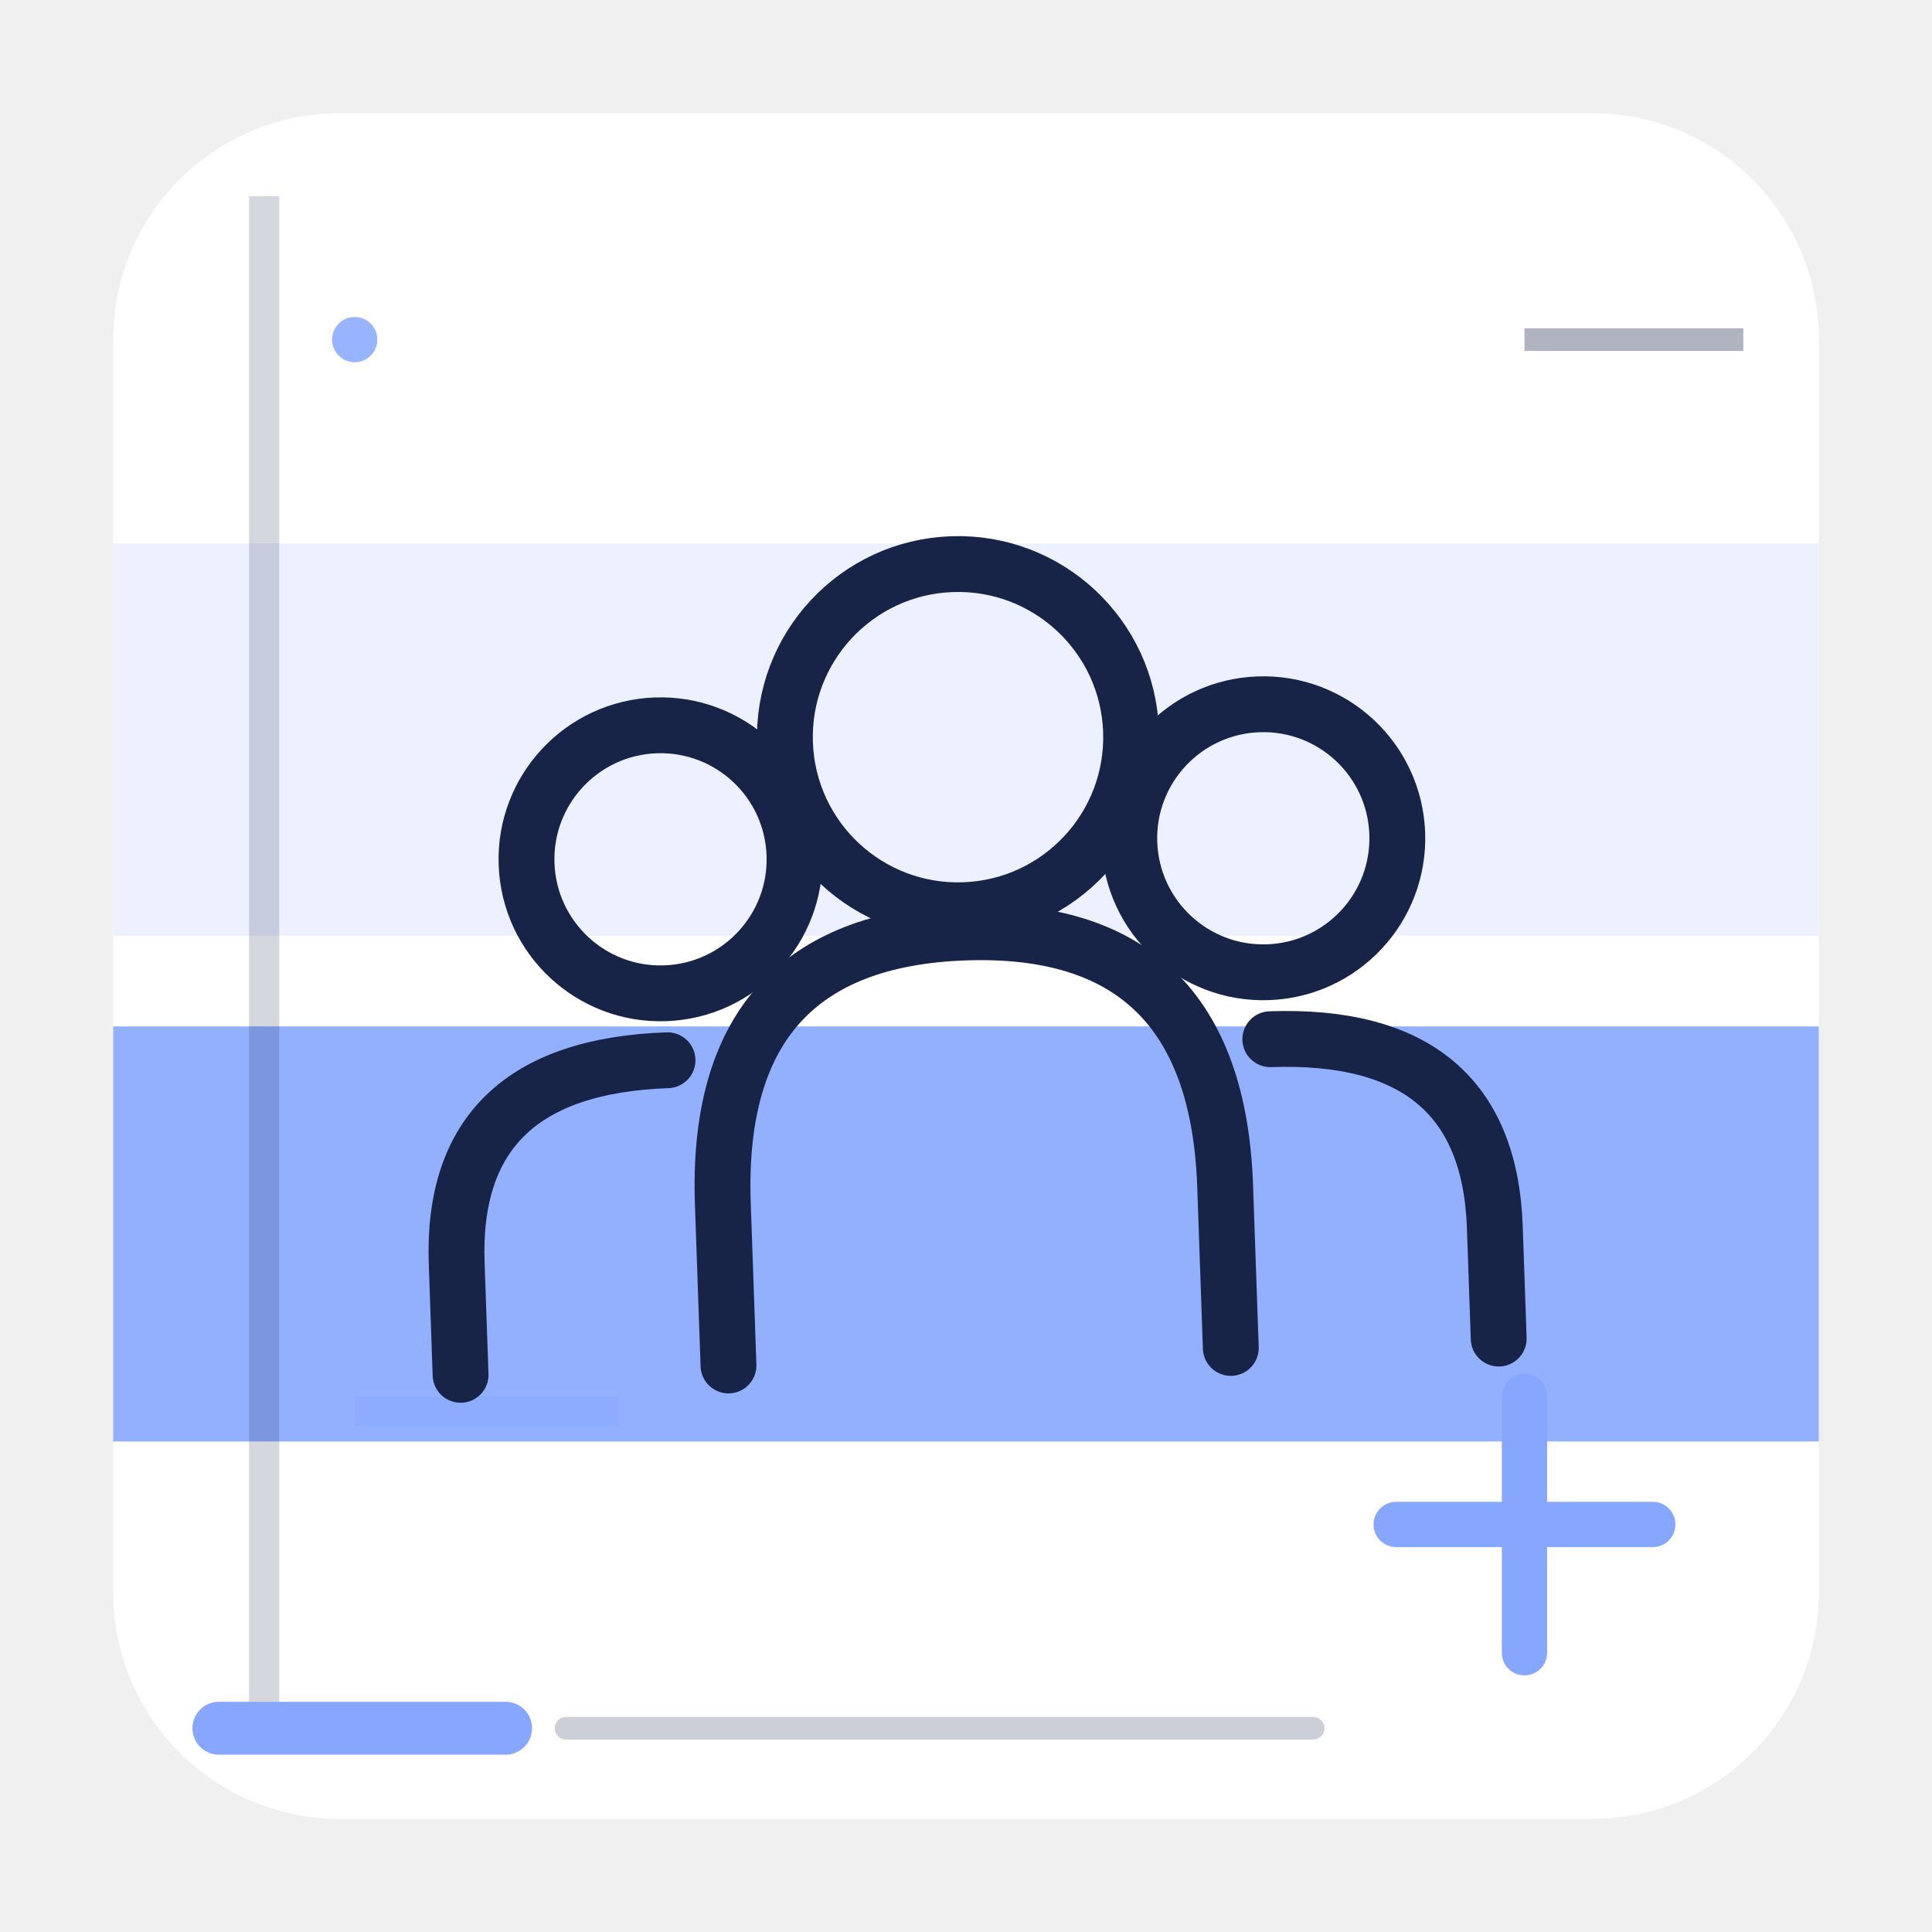
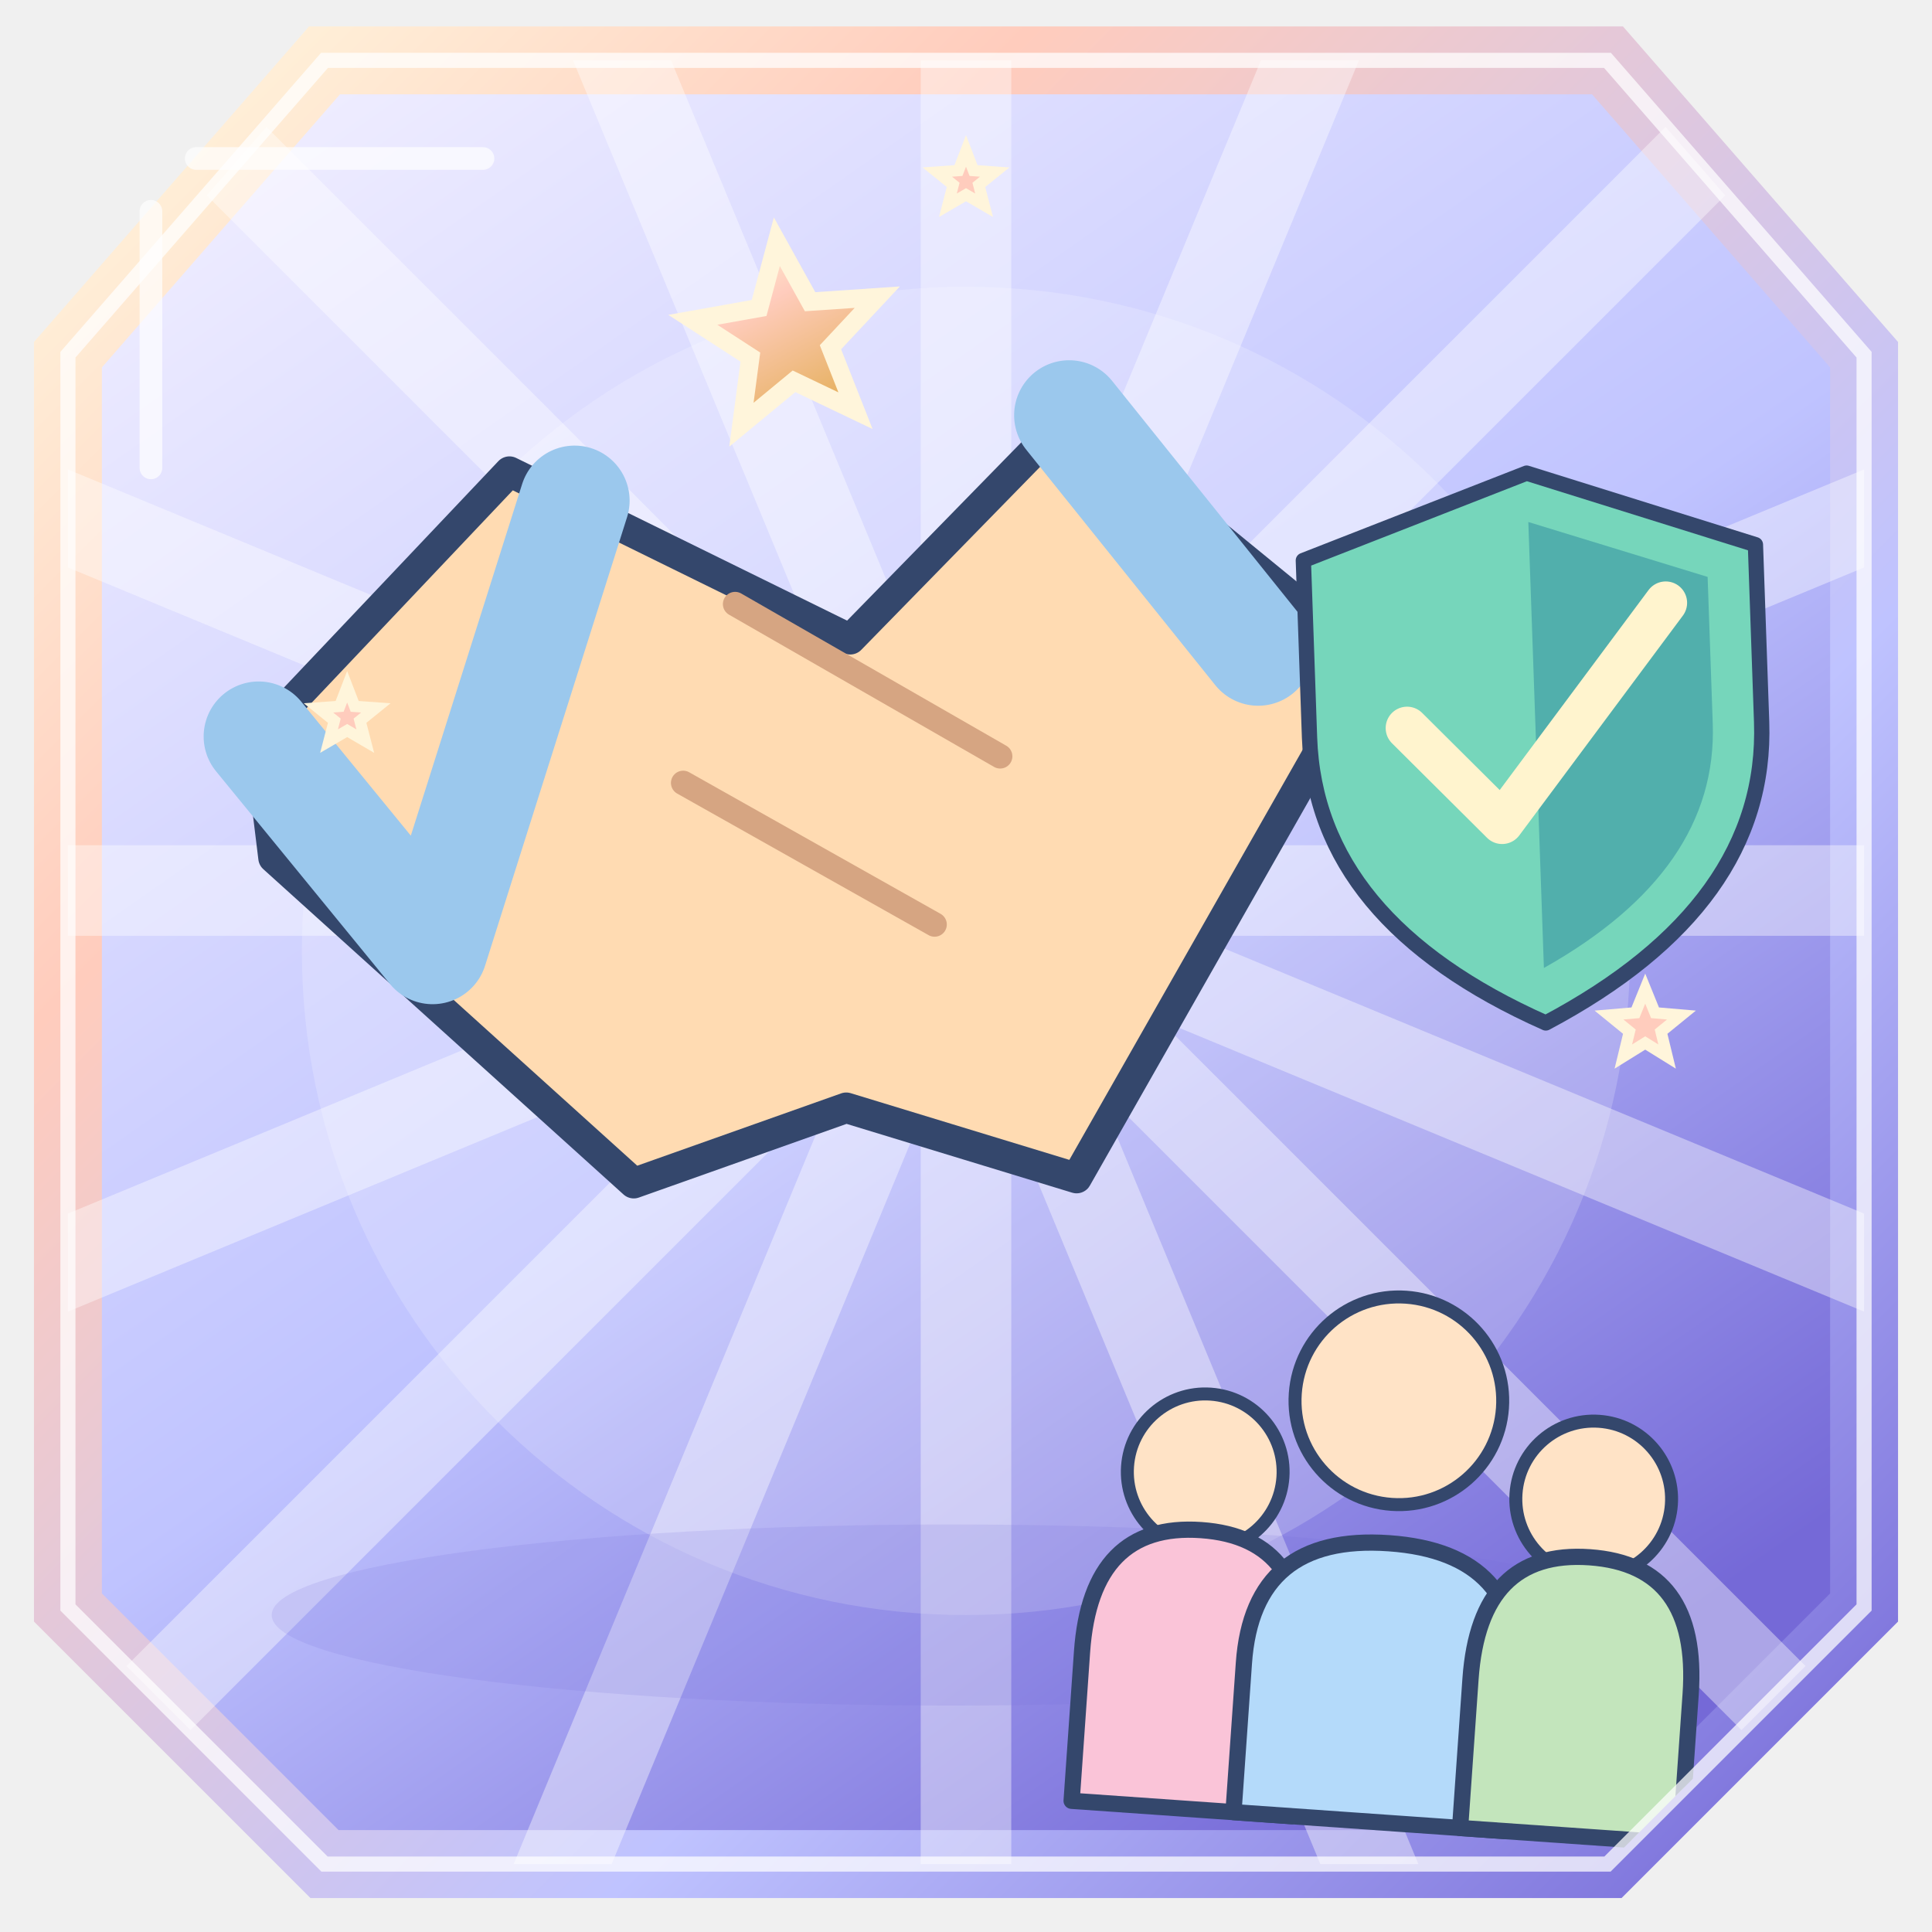
- <svg xmlns="http://www.w3.org/2000/svg" width="256" height="256" viewBox="0 0 256 256">
-   <rect x="15" y="15" width="226" height="226" rx="30" fill="#FFFFFF" />
-   <path d="M15 72h226v52H15Z" fill="#EDF1FF" />
-   <path d="M15 136h226v55H15Z" fill="#87A7FF" opacity=".9" />
-   <path d="M35 26v204" stroke="#172447" stroke-width="4" opacity=".18" />
-   <circle cx="47" cy="45" r="3" fill="#87A7FF" opacity=".85" />
-   <path d="M202 45h29" stroke="#172447" stroke-width="3" opacity=".34" />
-   <path d="M47 187h35" stroke="#87A7FF" stroke-width="4" opacity=".45" />
-   <g transform="translate(33.28 33.28) scale(0.740) rotate(-2 128 128)" fill="none" stroke="#172447" stroke-width="10" stroke-linecap="round" stroke-linejoin="round">
-     <circle cx="74" cy="107" r="24" />
-     <circle cx="128" cy="87" r="31" />
-     <circle cx="182" cy="107" r="24" />
-     <path d="M35 198v-20q0-35 39-35M83 198v-29q0-47 45-47t45 47v29M182 143q39 0 39 35v20" />
+ <svg xmlns="http://www.w3.org/2000/svg" width="512" height="512" viewBox="0 0 256 256">
+   <defs>
+     <linearGradient id="sky" x2=".7" y2="1">
+       <stop stop-color="#f6f3ff" />
+       <stop offset=".58" stop-color="#bfc3ff" />
+       <stop offset="1" stop-color="#7569d7" />
+     </linearGradient>
+     <linearGradient id="gold" x2=".4" y2="1">
+       <stop stop-color="#fff6d2" />
+       <stop offset=".42" stop-color="#ffccbd" />
+       <stop offset="1" stop-color="#e8b367" />
+     </linearGradient>
+     <linearGradient id="rim" x2="1" y2="1">
+       <stop stop-color="#fff9df" />
+       <stop offset=".26" stop-color="#ffccbd" />
+       <stop offset=".66" stop-color="#bfc3ff" />
+       <stop offset="1" stop-color="#7569d7" />
+     </linearGradient>
+     <clipPath id="clip">
+       <path d="M43 8h170l34 39v166l-34 34H43L9 213V47Z" />
+     </clipPath>
+   </defs>
+   <path d="M43 8h170l34 39v166l-34 34H43L9 213V47Z" fill="url(#sky)" stroke="url(#rim)" stroke-width="9" />
+   <g clip-path="url(#clip)">
+     <path d="M128 118 128.0 -62.0" fill="none" stroke="#ffffff66" stroke-width="12" stroke-linecap="round" stroke-linejoin="round" />
+     <path d="M128 118 196.9 -48.3" fill="none" stroke="#ffffff66" stroke-width="12" stroke-linecap="round" stroke-linejoin="round" />
+     <path d="M128 118 255.3 -9.3" fill="none" stroke="#ffffff66" stroke-width="12" stroke-linecap="round" stroke-linejoin="round" />
+     <path d="M128 118 294.3 49.1" fill="none" stroke="#ffffff66" stroke-width="12" stroke-linecap="round" stroke-linejoin="round" />
+     <path d="M128 118 308.0 118.0" fill="none" stroke="#ffffff66" stroke-width="12" stroke-linecap="round" stroke-linejoin="round" />
+     <path d="M128 118 294.3 186.9" fill="none" stroke="#ffffff66" stroke-width="12" stroke-linecap="round" stroke-linejoin="round" />
+     <path d="M128 118 255.3 245.3" fill="none" stroke="#ffffff66" stroke-width="12" stroke-linecap="round" stroke-linejoin="round" />
+     <path d="M128 118 196.9 284.3" fill="none" stroke="#ffffff66" stroke-width="12" stroke-linecap="round" stroke-linejoin="round" />
+     <path d="M128 118 128.0 298.0" fill="none" stroke="#ffffff66" stroke-width="12" stroke-linecap="round" stroke-linejoin="round" />
+     <path d="M128 118 59.1 284.3" fill="none" stroke="#ffffff66" stroke-width="12" stroke-linecap="round" stroke-linejoin="round" />
+     <path d="M128 118 0.7 245.3" fill="none" stroke="#ffffff66" stroke-width="12" stroke-linecap="round" stroke-linejoin="round" />
+     <path d="M128 118 -38.3 186.9" fill="none" stroke="#ffffff66" stroke-width="12" stroke-linecap="round" stroke-linejoin="round" />
+     <path d="M128 118 -52.0 118.0" fill="none" stroke="#ffffff66" stroke-width="12" stroke-linecap="round" stroke-linejoin="round" />
+     <path d="M128 118 -38.3 49.1" fill="none" stroke="#ffffff66" stroke-width="12" stroke-linecap="round" stroke-linejoin="round" />
+     <path d="M128 118 0.7 -9.3" fill="none" stroke="#ffffff66" stroke-width="12" stroke-linecap="round" stroke-linejoin="round" />
+     <path d="M128 118 59.1 -48.3" fill="none" stroke="#ffffff66" stroke-width="12" stroke-linecap="round" stroke-linejoin="round" />
+     <circle cx="128" cy="126" r="88" fill="#ffffff30" stroke="none" stroke-width="2" />
+     <ellipse cx="126" cy="214" rx="90" ry="12" fill="#7569d7" opacity=".15" />
+     <g transform="translate(28 27) rotate(-7 81.0 81.0) scale(1.62)">
+       <path d="m5 38 23-19 26 17 20-16 22 23-29 39-18-8-18 4-26-30Z" fill="#ffdbb2" stroke="#34476c" stroke-width="2.5" stroke-linecap="round" stroke-linejoin="round" />
+       <path d="m5 38 12 19 16-35m41-2 13 21" fill="none" stroke="#9bc8ed" stroke-width="9" stroke-linecap="round" stroke-linejoin="round" />
+       <path d="m39 46 19 14m-13-28 20 15" fill="none" stroke="#d6a582" stroke-width="2" stroke-linecap="round" stroke-linejoin="round" />
+       <polygon points="52.0,3.0 54.1,8.2 59.6,8.5 55.3,12.1 56.7,17.5 52.0,14.5 47.3,17.5 48.7,12.1 44.4,8.5 49.9,8.2" fill="url(#gold)" stroke="#fff5db" stroke-width="1.5" />
+     </g>
+     <g transform="translate(163 57) rotate(-2 40.5 40.5) scale(0.81)">
+       <path d="M50 7 87 20v29q0 30-37 48Q13 79 13 49V20Z" fill="#76d6bb" stroke="#34476c" stroke-width="2.5" stroke-linecap="round" stroke-linejoin="round" />
+       <path d="M50 15 79 25v24q0 24-29 39Z" fill="#51afac" stroke="none" stroke-width="2.5" stroke-linecap="round" stroke-linejoin="round" />
+       <path d="m29 48 15 16 28-35" fill="none" stroke="#fff4ce" stroke-width="7" stroke-linecap="round" stroke-linejoin="round" />
+     </g>
+     <g transform="translate(140 164) rotate(4 43.0 43.0) scale(0.86)">
+       <circle cx="22" cy="38" r="12" fill="#ffe3c6" stroke="#34476c" stroke-width="2" />
+       <path d="M5 90v-23q0-20 17-20t17 20v23Z" fill="#fac4d8" stroke="#34476c" stroke-width="2.5" stroke-linecap="round" stroke-linejoin="round" />
+       <circle cx="51" cy="25" r="16" fill="#ffe3c6" stroke="#34476c" stroke-width="2" />
+       <path d="M30 90v-23q0-20 21-20t21 20v23Z" fill="#b4dafa" stroke="#34476c" stroke-width="2.5" stroke-linecap="round" stroke-linejoin="round" />
+       <circle cx="82" cy="38" r="12" fill="#ffe3c6" stroke="#34476c" stroke-width="2" />
+       <path d="M65 90v-23q0-20 17-20t17 20v23Z" fill="#c3e5bc" stroke="#34476c" stroke-width="2.5" stroke-linecap="round" stroke-linejoin="round" />
+     </g>
+     <polygon points="46.0,91.0 47.0,93.6 49.8,93.8 47.7,95.5 48.4,98.2 46.0,96.8 43.6,98.2 44.3,95.5 42.2,93.8 45.0,93.6" fill="#ffccbd" stroke="#fff5db" stroke-width="1.5" />
+     <polygon points="218.0,131.0 219.3,134.2 222.8,134.5 220.1,136.7 220.9,140.0 218.0,138.2 215.1,140.0 215.9,136.7 213.2,134.5 216.7,134.2" fill="#ffccbd" stroke="#fff5db" stroke-width="1.5" />
+     <polygon points="128.0,20.0 129.0,22.6 131.8,22.8 129.7,24.5 130.4,27.2 128.0,25.8 125.6,27.2 126.3,24.5 124.2,22.8 127.0,22.6" fill="#ffccbd" stroke="#fff5db" stroke-width="1.5" />
  </g>
-   <path d="M185 202h34M202 185v34" stroke="#87A7FF" stroke-width="6" stroke-linecap="round" />
-   <path d="M29 229h38" stroke="#87A7FF" stroke-width="7" stroke-linecap="round" />
-   <path d="M75 229h99" stroke="#172447" stroke-width="3" opacity=".22" stroke-linecap="round" />
+   <path d="M43 8h170l34 39v166l-34 34H43L9 213V47Z" fill="none" stroke="#ffffffbb" stroke-width="2" />
+   <path d="M26 21h38M20 28v34" fill="none" stroke="#ffffffb0" stroke-width="3" stroke-linecap="round" />
</svg>
